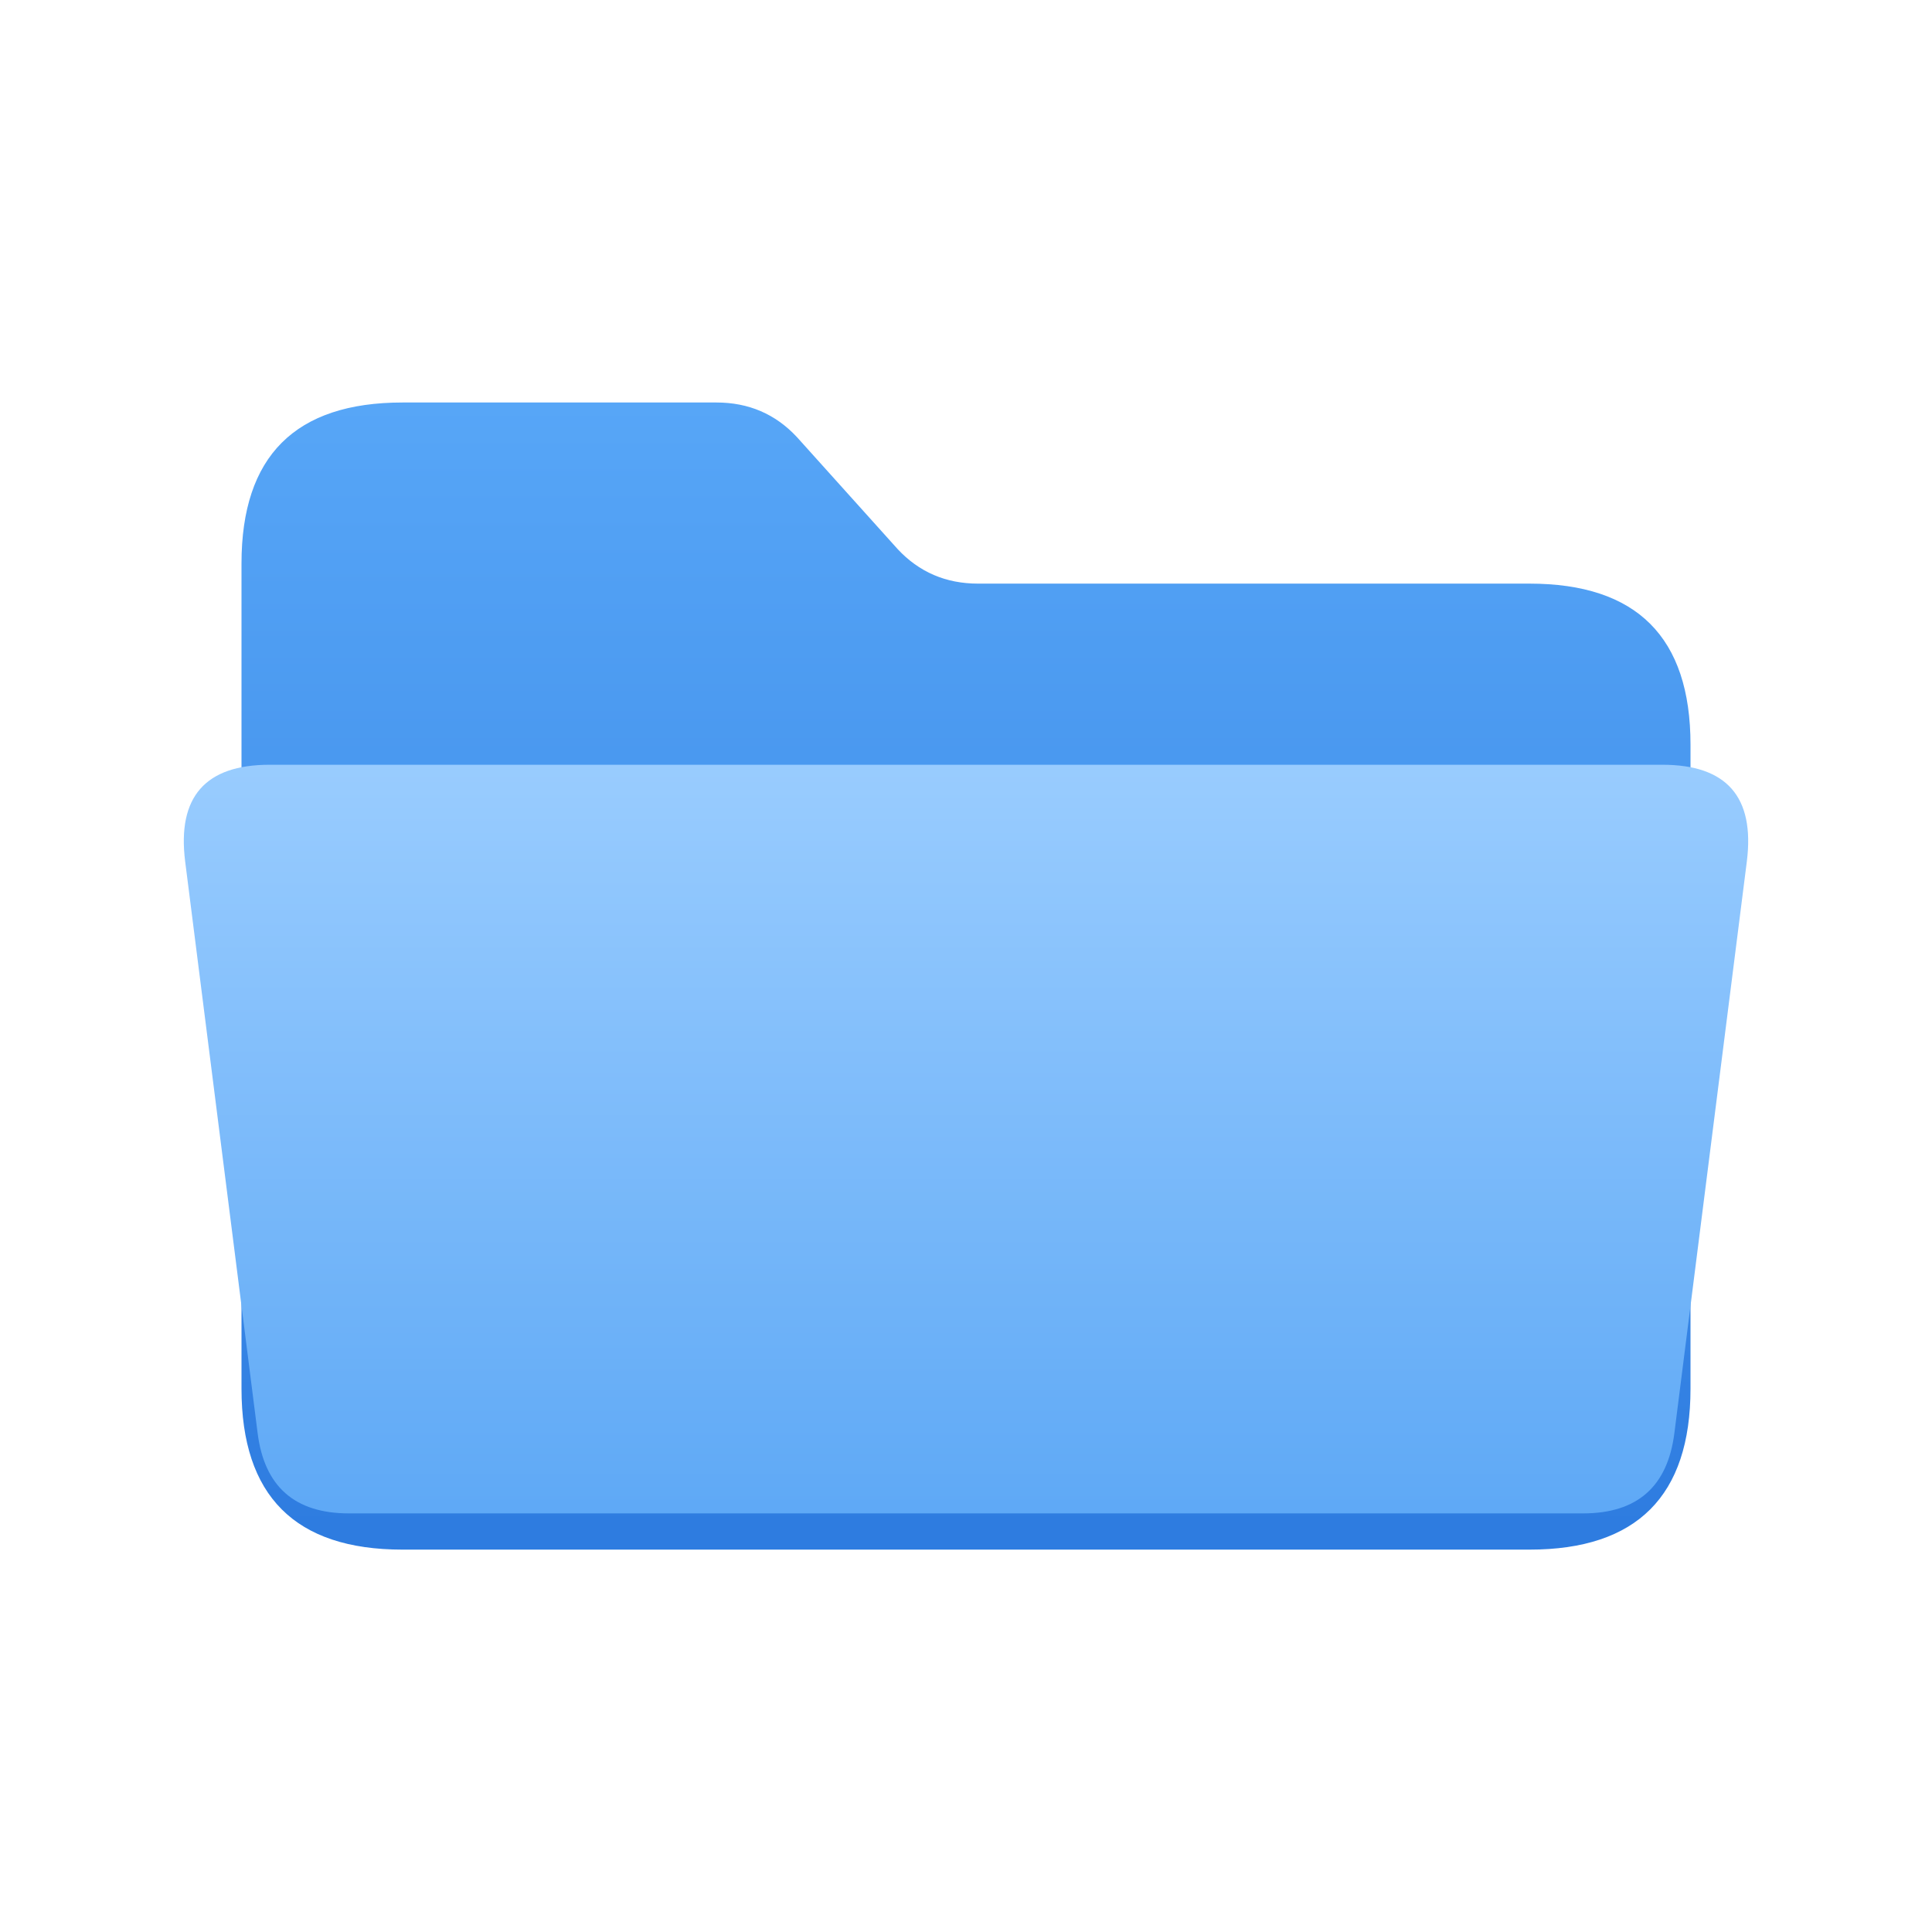
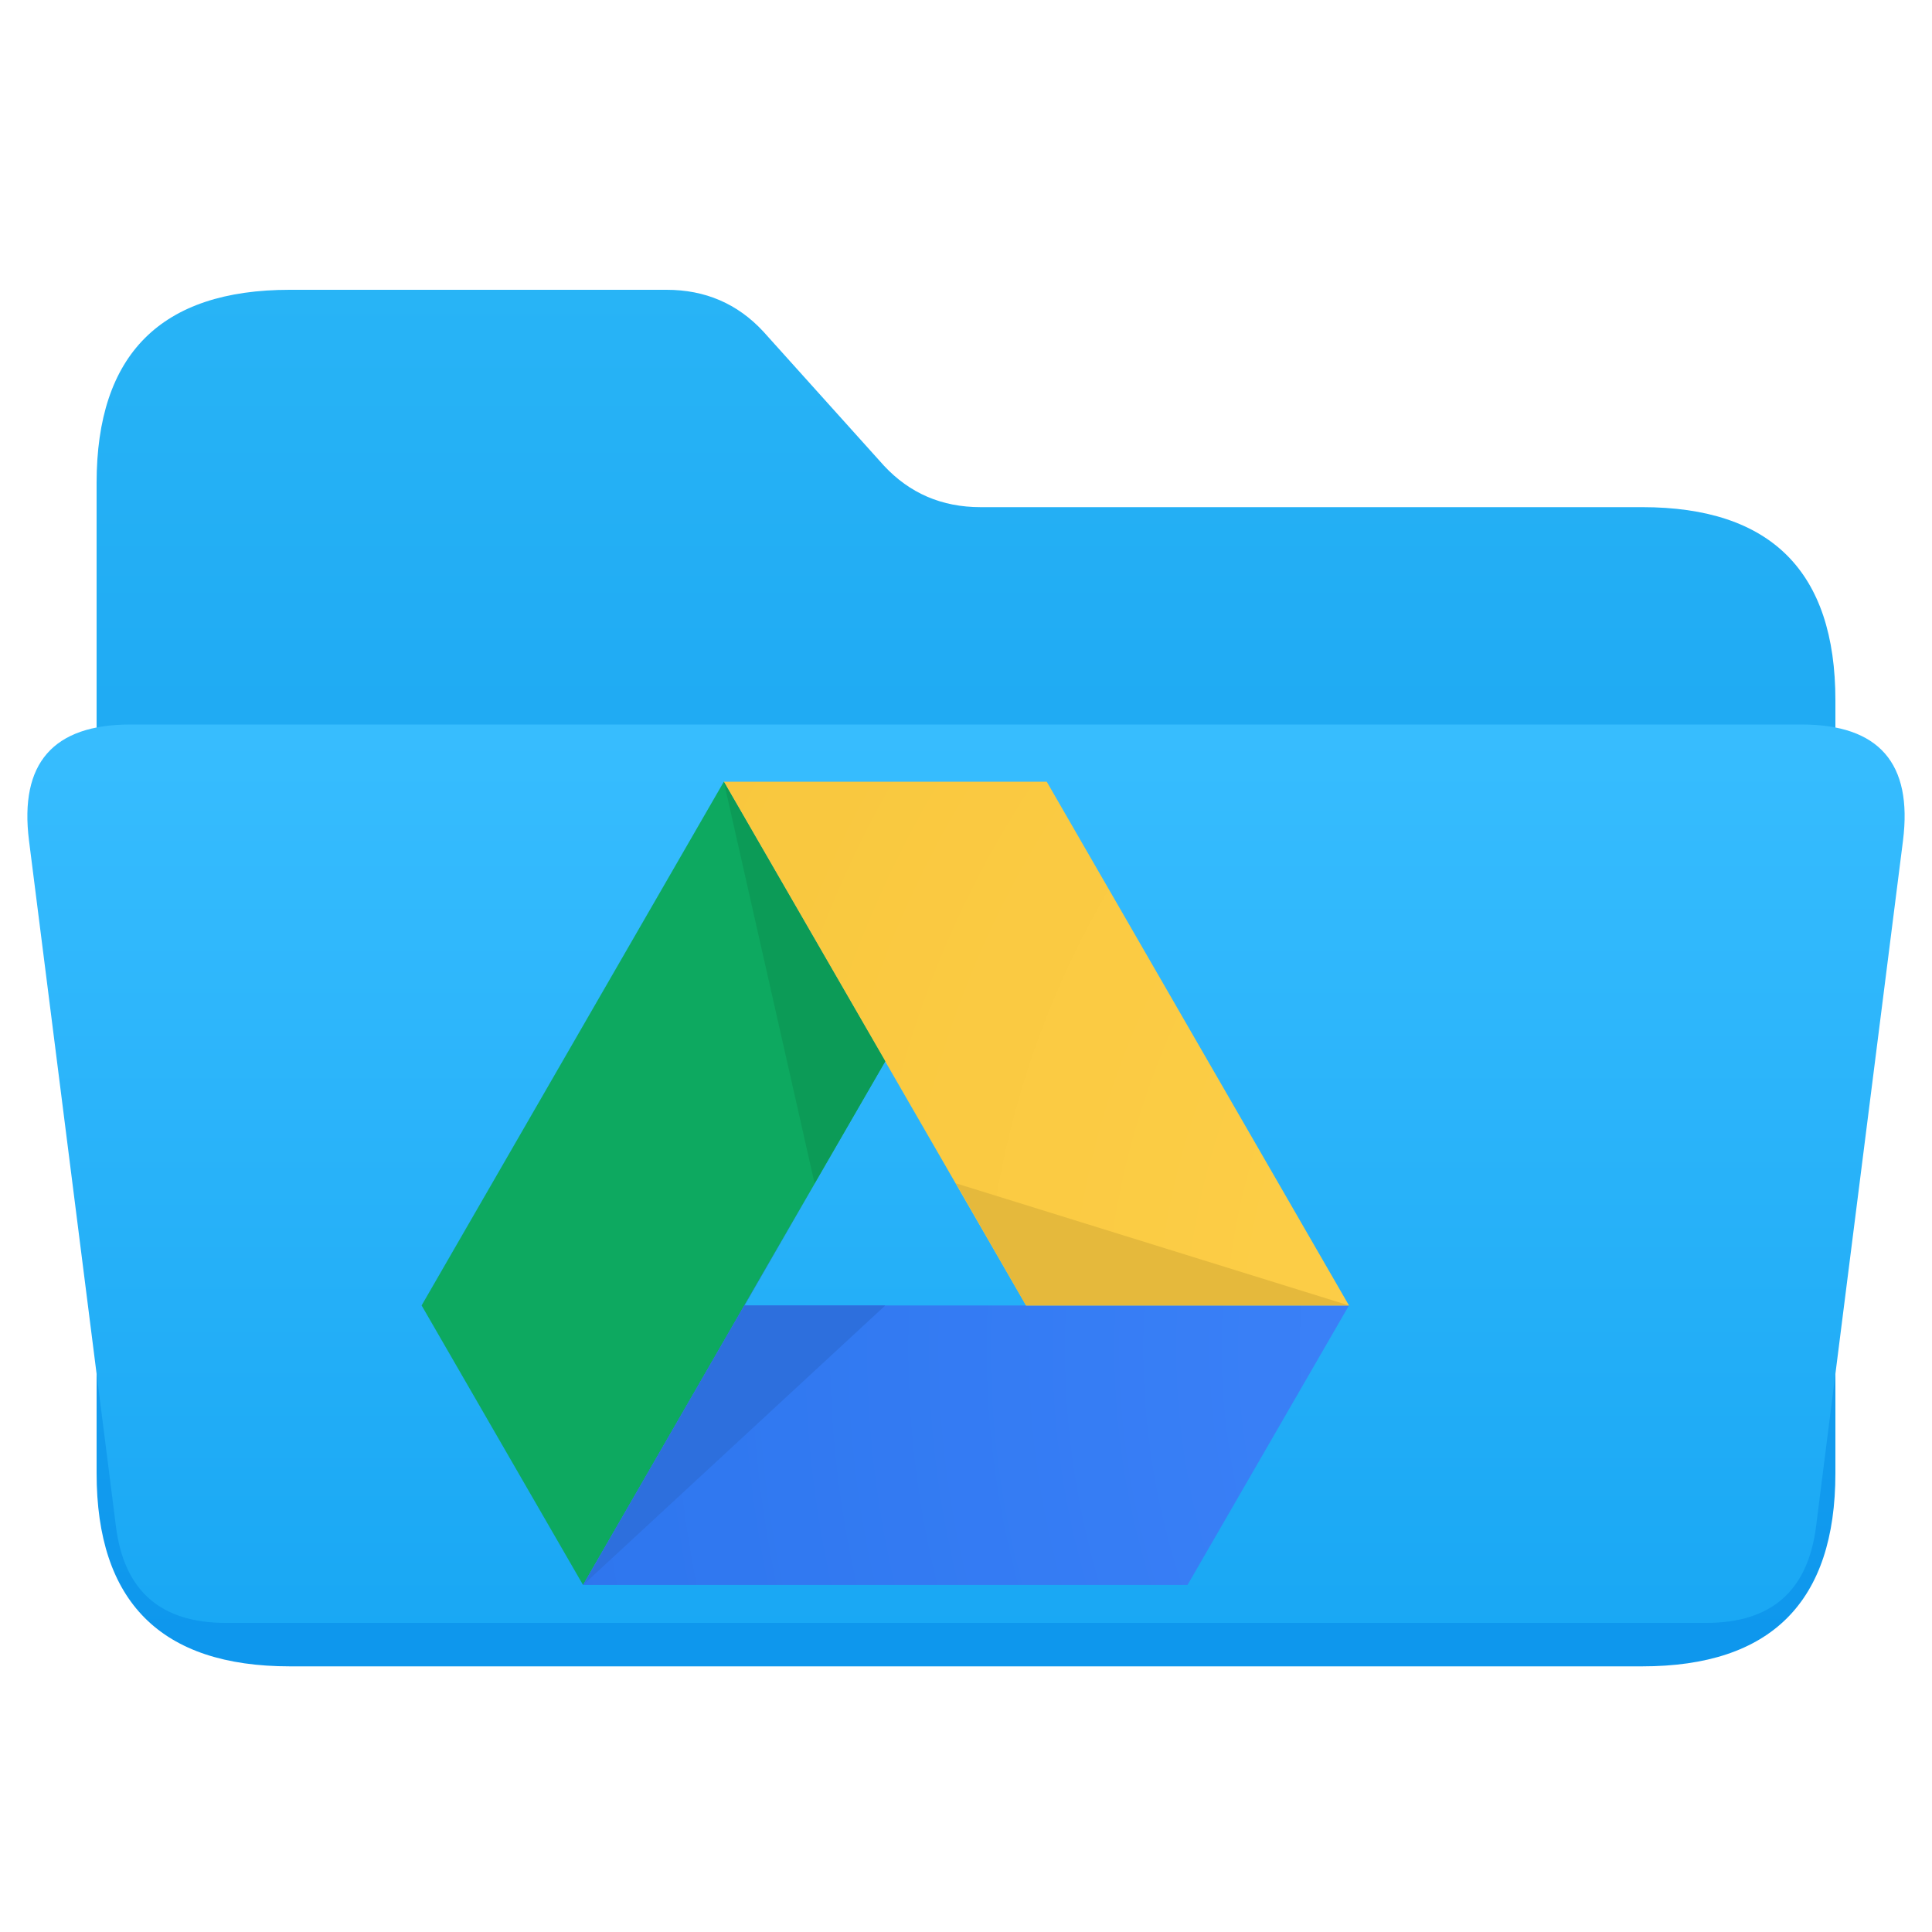
<svg xmlns="http://www.w3.org/2000/svg" viewBox="0 0 48 48" fill="none">
  <defs>
    <linearGradient id="folderBack" x1="24" y1="10" x2="24" y2="38" gradientUnits="userSpaceOnUse">
-       <stop stop-color="#57A6F7" />
-       <stop offset="1" stop-color="#2E7CE0" />
+       <stop stop-color="#28B4F6" />
+       <stop offset="1" stop-color="#0E97ED" />
    </linearGradient>
    <linearGradient id="folderFront" x1="24" y1="18" x2="24" y2="39" gradientUnits="userSpaceOnUse">
-       <stop stop-color="#9CCEFF" />
-       <stop offset="1" stop-color="#5AA6F5" />
+       <stop stop-color="#39BEFF" />
+       <stop offset="1" stop-color="#17A6F3" />
    </linearGradient>
+     <radialGradient id="fdA" cx="-254.817" cy="705.837" gradientTransform="matrix(2.827,1.6322,-1.6322,2.827,1967.216,-1760.717)" gradientUnits="userSpaceOnUse" r="82.973">
+       <stop offset="0" stop-color="#ffd24d" />
+       <stop offset="1" stop-color="#f6c338" />
+     </radialGradient>
+     <radialGradient id="fdB" cx="-254.82" cy="705.836" gradientTransform="matrix(2.827,1.6322,-1.6322,2.827,1967.216,-1760.717)" gradientUnits="userSpaceOnUse" r="82.978">
+       <stop offset="0" stop-color="#4387fd" />
+       <stop offset=".65" stop-color="#3078f0" />
+       <stop offset=".91" stop-color="#2b72ea" />
+       <stop offset="1" stop-color="#286ee6" />
+     </radialGradient>
  </defs>
-   <path d="M6 14q0-4 4-4h7.8q1.2 0 2 .86l2.5 2.78q.8.86 2 .86H38q4 0 4 4v16q0 4-4 4H10q-4 0-4-4V14Z" fill="url(#folderBack)" />
-   <path d="M4.6 21.4q-.3-2.4 2.1-2.4h34.6q2.4 0 2.1 2.4l-1.8 14.2q-.25 2-2.27 2H8.67q-2.02 0-2.27-2l-1.8-14.2Z" fill="url(#folderFront)" />
+   <g transform="translate(24 24) scale(1.2) translate(-24 -24)">
+     <path d="M6 14q0-4 4-4h7.8q1.2 0 2 .86l2.5 2.78q.8.86 2 .86H38q4 0 4 4v16q0 4-4 4H10q-4 0-4-4V14Z" fill="url(#folderBack)" />
+     <path d="M4.6 21.4q-.3-2.4 2.1-2.4h34.6q2.4 0 2.1 2.4l-1.8 14.2q-.25 2-2.27 2H8.67q-2.02 0-2.27-2l-1.8-14.2Z" fill="url(#folderFront)" />
+     <g transform="translate(24 28.5) scale(0.3) translate(-37.57 -32)">
+       <g transform="matrix(.460432 0 0 .460432 57.50965 126.8204)">
+         <path d="M-100.704-145.738l-24.2-41.9 45.3-78.5 24.2 41.9z" fill="#0da960" />
+         <path d="M-100.704-145.738l24.2-41.9h90.6l-24.2 41.9z" fill="url(#fdB)" />
+         <path d="M14.096-187.638h-48.4l-45.3-78.5h48.4z" fill="url(#fdA)" />
+         <path d="M-55.404-187.638h-21.1l10.5-18.3-34.7 60.2z" fill="#2d6fdd" />
+         <path d="M-34.304-187.638h48.4l-58.9-18.3z" fill="#e5b93c" />
+         <path d="M-66.004-205.938l10.6-18.3-24.2-41.9z" fill="#0c9b57" />
+       </g>
+     </g>
+   </g>
</svg>
